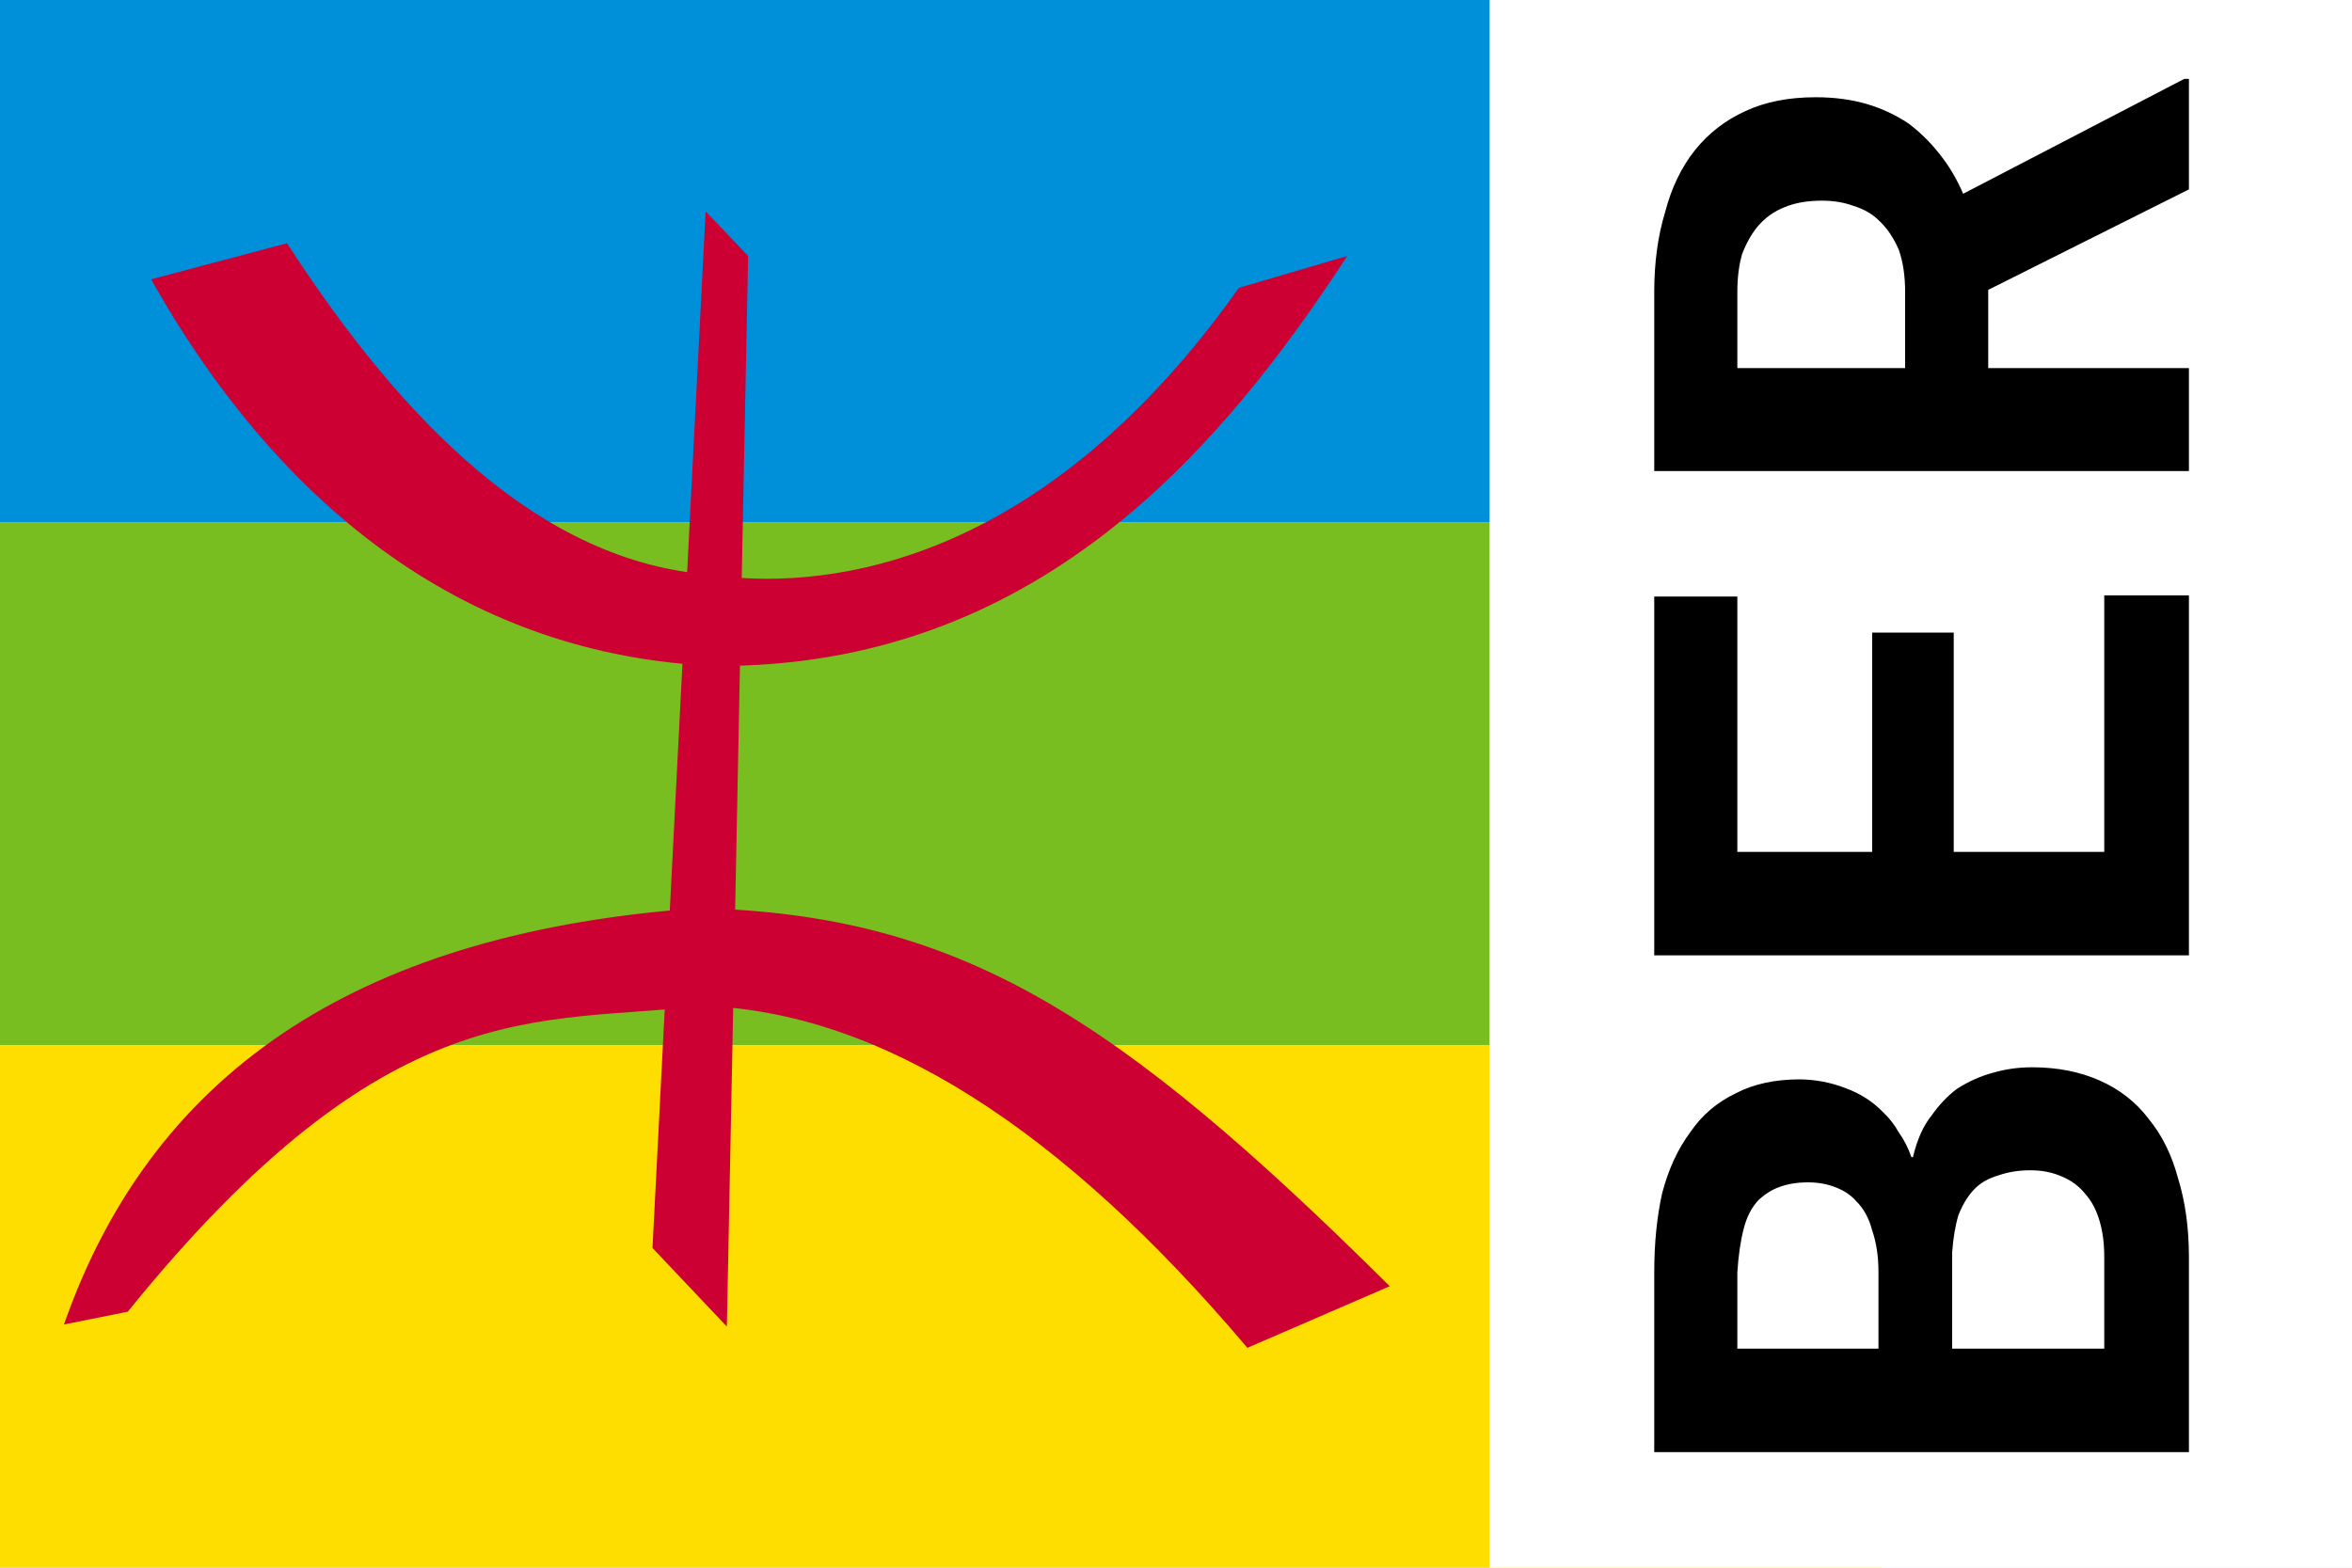
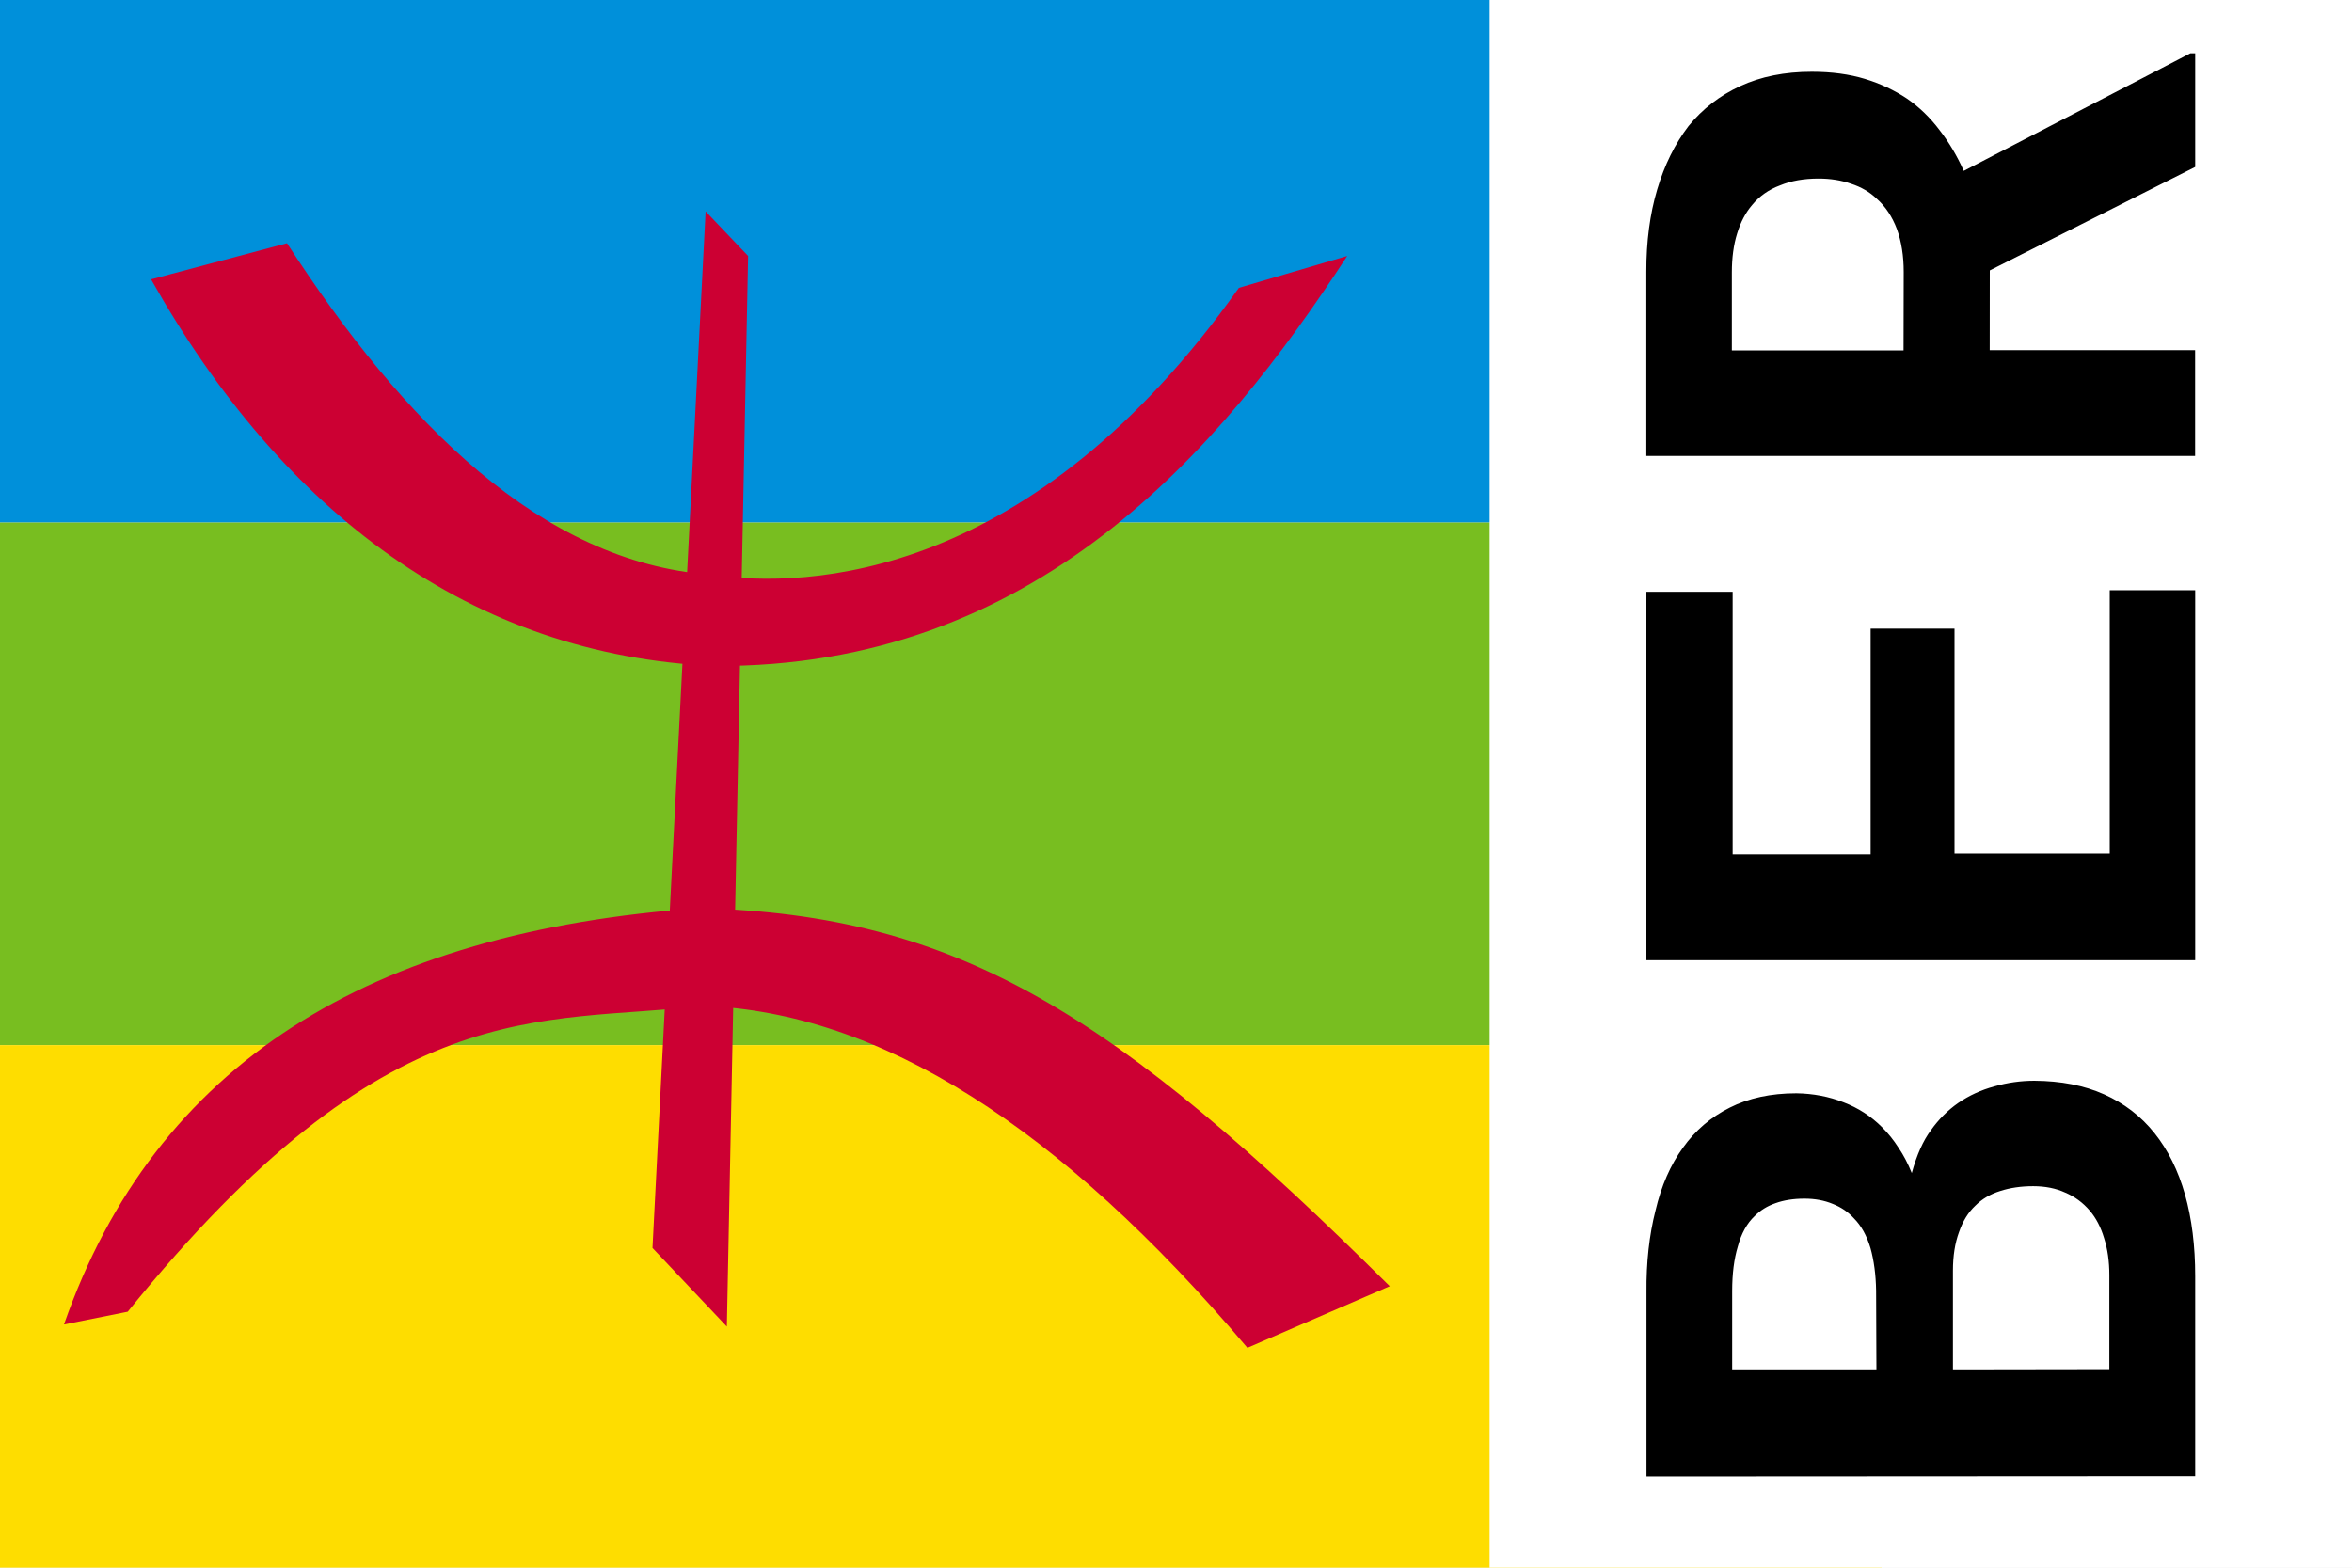
<svg xmlns="http://www.w3.org/2000/svg" width="30" height="20">
  <symbol id="Berber_flag" width="30" height="20" viewBox="0 0 900 600">
    <path d="M0 0h900v200H0z" fill="#0090DA" />
    <path d="M0 200h900v200H0z" fill="#78BE20" />
    <path d="M0 400h900v200H0z" fill="#FEDD00" />
    <path d="m429.68 477.64 28.455 30.081 8.13-409.75-16.26-17.073z" fill="#C03" />
    <path d="m657.32 515.85 54.471-23.577c-104.88-104.06-165.04-142.28-264.22-144.71-126.02 8.943-208.13 59.349-243.09 159.35l24.39-4.878c99.999-123.58 156.91-109.76 220.32-117.07 67.479 2.439 136.58 46.341 208.13 130.89v-3e-4zm-367.48-422.76-52.032 13.821c50.406 89.43 122.76 143.9 215.44 147.97 122.76.813 193.49-82.113 242.27-156.91l-41.463 12.195c-78.861 111.38-164.23 115.45-202.44 109.76-64.227-4.878-117.07-57.723-161.79-126.83z" fill="#C03" />
  </symbol>
  <use x="-6" href="#Berber_flag" />
  <path d="M19 0h11v20H19z" fill="#fff" />
-   <path transform="matrix(0 -.2.2 0 0 0)" d="m-92.63 139.6h12.43q2.81 0 5.06-.7 2.24-.6 3.81-1.9 1.57-1.2 2.41-3.1t.84-4.3q0-1.3-.35-2.5-.32-1.2-1.03-2.3-.68-.9-1.68-1.6-.98-.8-2.67-1.2v-.1q.87-.3 1.57-.8.72-.4 1.29-1 1.03-1 1.54-2.4.54-1.4.56-2.9 0-2.4-.89-4.1-.86-1.8-2.48-2.9-1.61-1.2-3.91-1.8-2.27-.5-5.05-.5h-11.45zm6.6-15.1h6.14q1.38.1 2.38.4 1.01.4 1.64 1t.91 1.6q.31.9.31 2t-.4 2q-.37.9-1.12 1.5-.68.6-1.71.9-1.01.3-2.3.3h-5.85zm0-4.7v-9h4.87q1.59.1 2.76.4 1.2.3 1.9 1 .54.6.79 1.3.29.8.29 1.8t-.33 1.8q-.31.8-.89 1.3-.7.7-1.85 1-1.15.4-2.65.4zm45.68 4.8v-5.2h-13.99v-8.6h16.29v-5.3h-22.89v34.1h22.96v-5.4h-16.36v-9.6zm21.86 2.2 6.41 12.8h7.047v-.3l-7.327-14.1q1.41-.6 2.529-1.5 1.147-.9 1.966-2 .796-1.2 1.217-2.6.445-1.5.445-3.3 0-2.6-.89-4.5-.866-1.9-2.48-3.2-1.637-1.3-3.937-1.9-2.29-.7-5.12-.7h-11.42v34.1h6.57v-12.8zm-4.99-5.3v-10.7h4.85q1.36 0 2.41.3 1.05.4 1.78 1 .82.7 1.22 1.7.42 1 .42 2.4 0 1.1-.33 2-.31 1-.91 1.6-.73.8-1.9 1.3-1.15.4-2.67.4z" />
+   <symbol id="B">
+     <path d="m4.17 8h2.55q.58 0 1.04-.13.46-.13.784-.389t.495-.644q.17-.38.173-.889 0-.26-.072-.51-.067-.25-.212-.462-.14-.2-.346-.346-.2-.15-.548-.245.18-.072.322-.168.15-.096.264-.212.21-.21.317-.49.11-.28.115-.601 0-.49-.183-.851-.18-.36-.51-.596-.33-.24-.803-.351-.47-.12-1.04-.115h-2.35zm1.36-3.09h1.26q.28 0 .49.077.21.072.337.207.13.13.188.317.062.19.062.423 0 .23-.082.409-.076.18-.23.312-.14.12-.351.183-.21.067-.471.067h-1.2zm0-.976v-1.84h1q.33 0 .567.072.25.067.39.216.11.11.163.264.058.16.058.37 0 .2-.067.361-.063.16-.183.269-.14.14-.38.212-.24.067-.543.072z" />
+   </symbol>
+   <symbol id="E">
+     <path d="m8.48 4.93v-1.07h-2.88v-1.76h3.35v-1.1h-4.7v7h4.72v-1.09h-3.36v-1.98z" />
+   </symbol>
+   <symbol id="R">
+     <path d="m6.55 5.38 1.32 2.62h1.45v-.062l-1.5-2.89q.29-.13.519-.308.24-.18.404-.418.16-.24.25-.534.091-.3.091-.678 0-.52-.183-.914-.18-.39-.51-.659-.34-.26-.808-.399-.47-.14-1.05-.139h-2.35v7h1.35v-2.62zm-1.02-1.1v-2.19h.995q.28 0 .495.067.22.067.365.192.17.14.25.356.087.21.087.49 0 .23-.067.418-.062.19-.188.322-.15.17-.389.26-.24.087-.548.087z" />
+   </symbol>
+   <g transform="rotate(-90 15 -5)">
+     <use x="-13" href="#B" />
+     <use x="-6.5" href="#E" />
+     <use href="#R" />
+   </g>
</svg>
